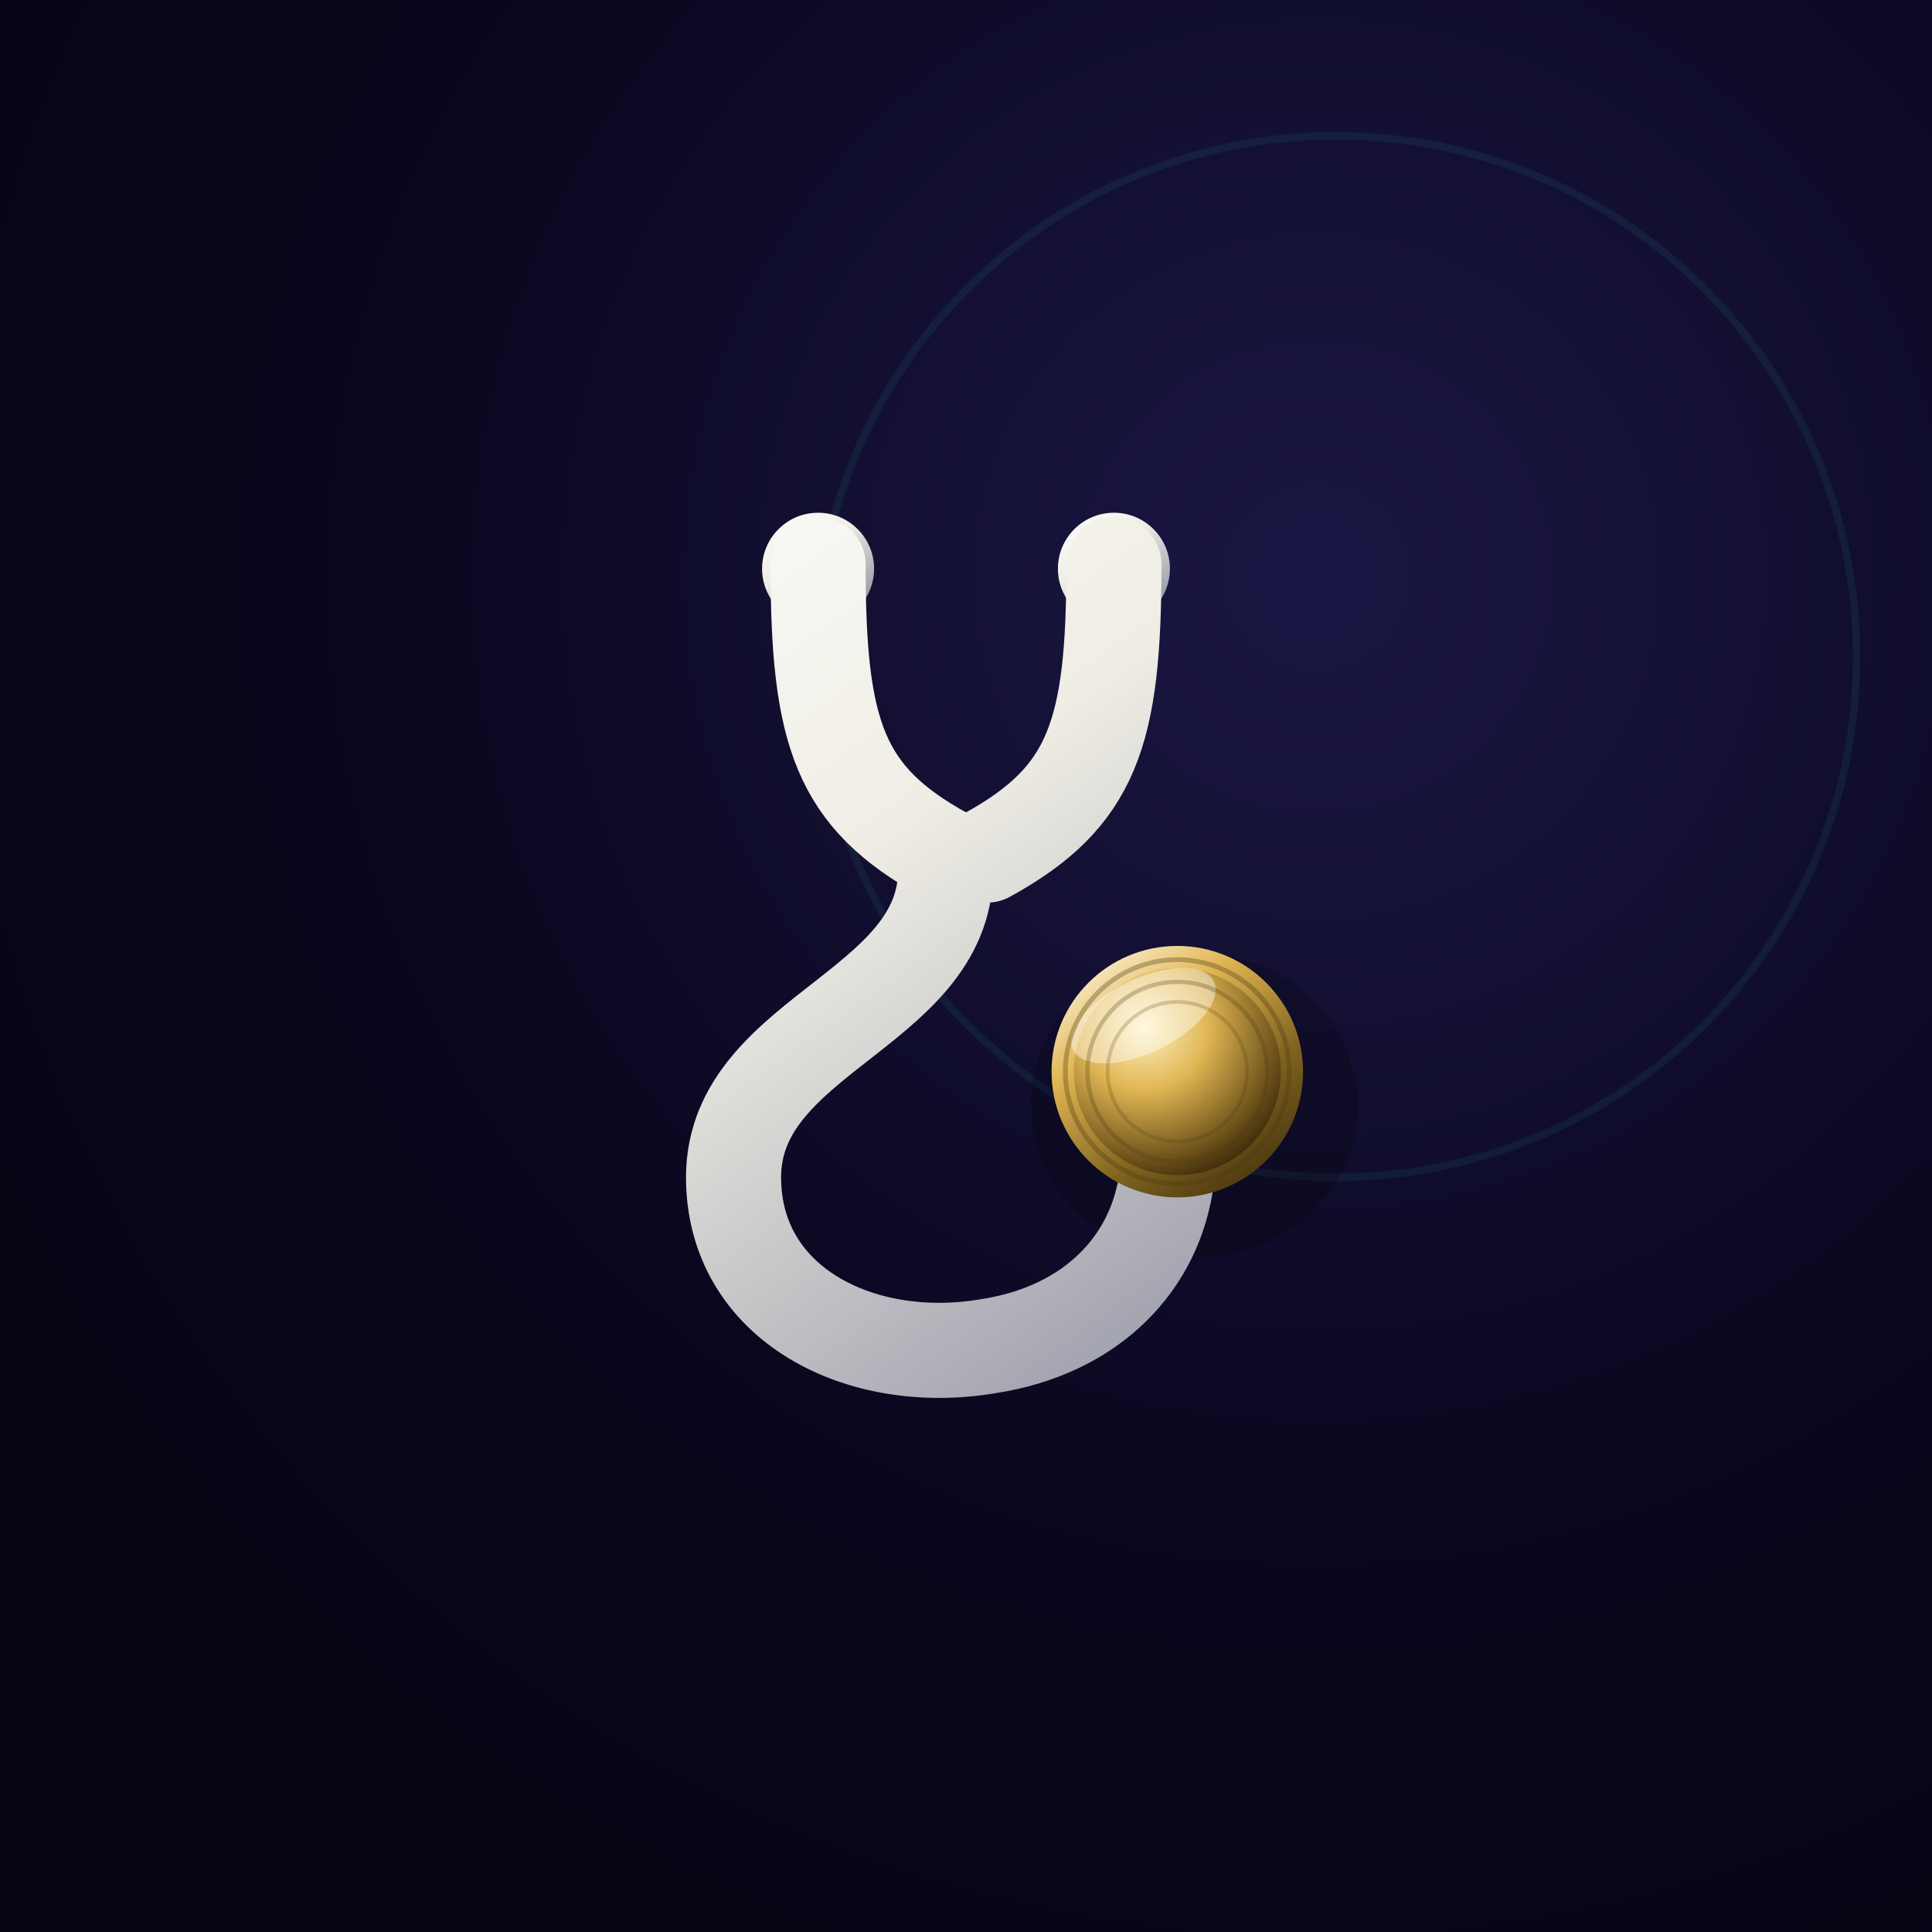
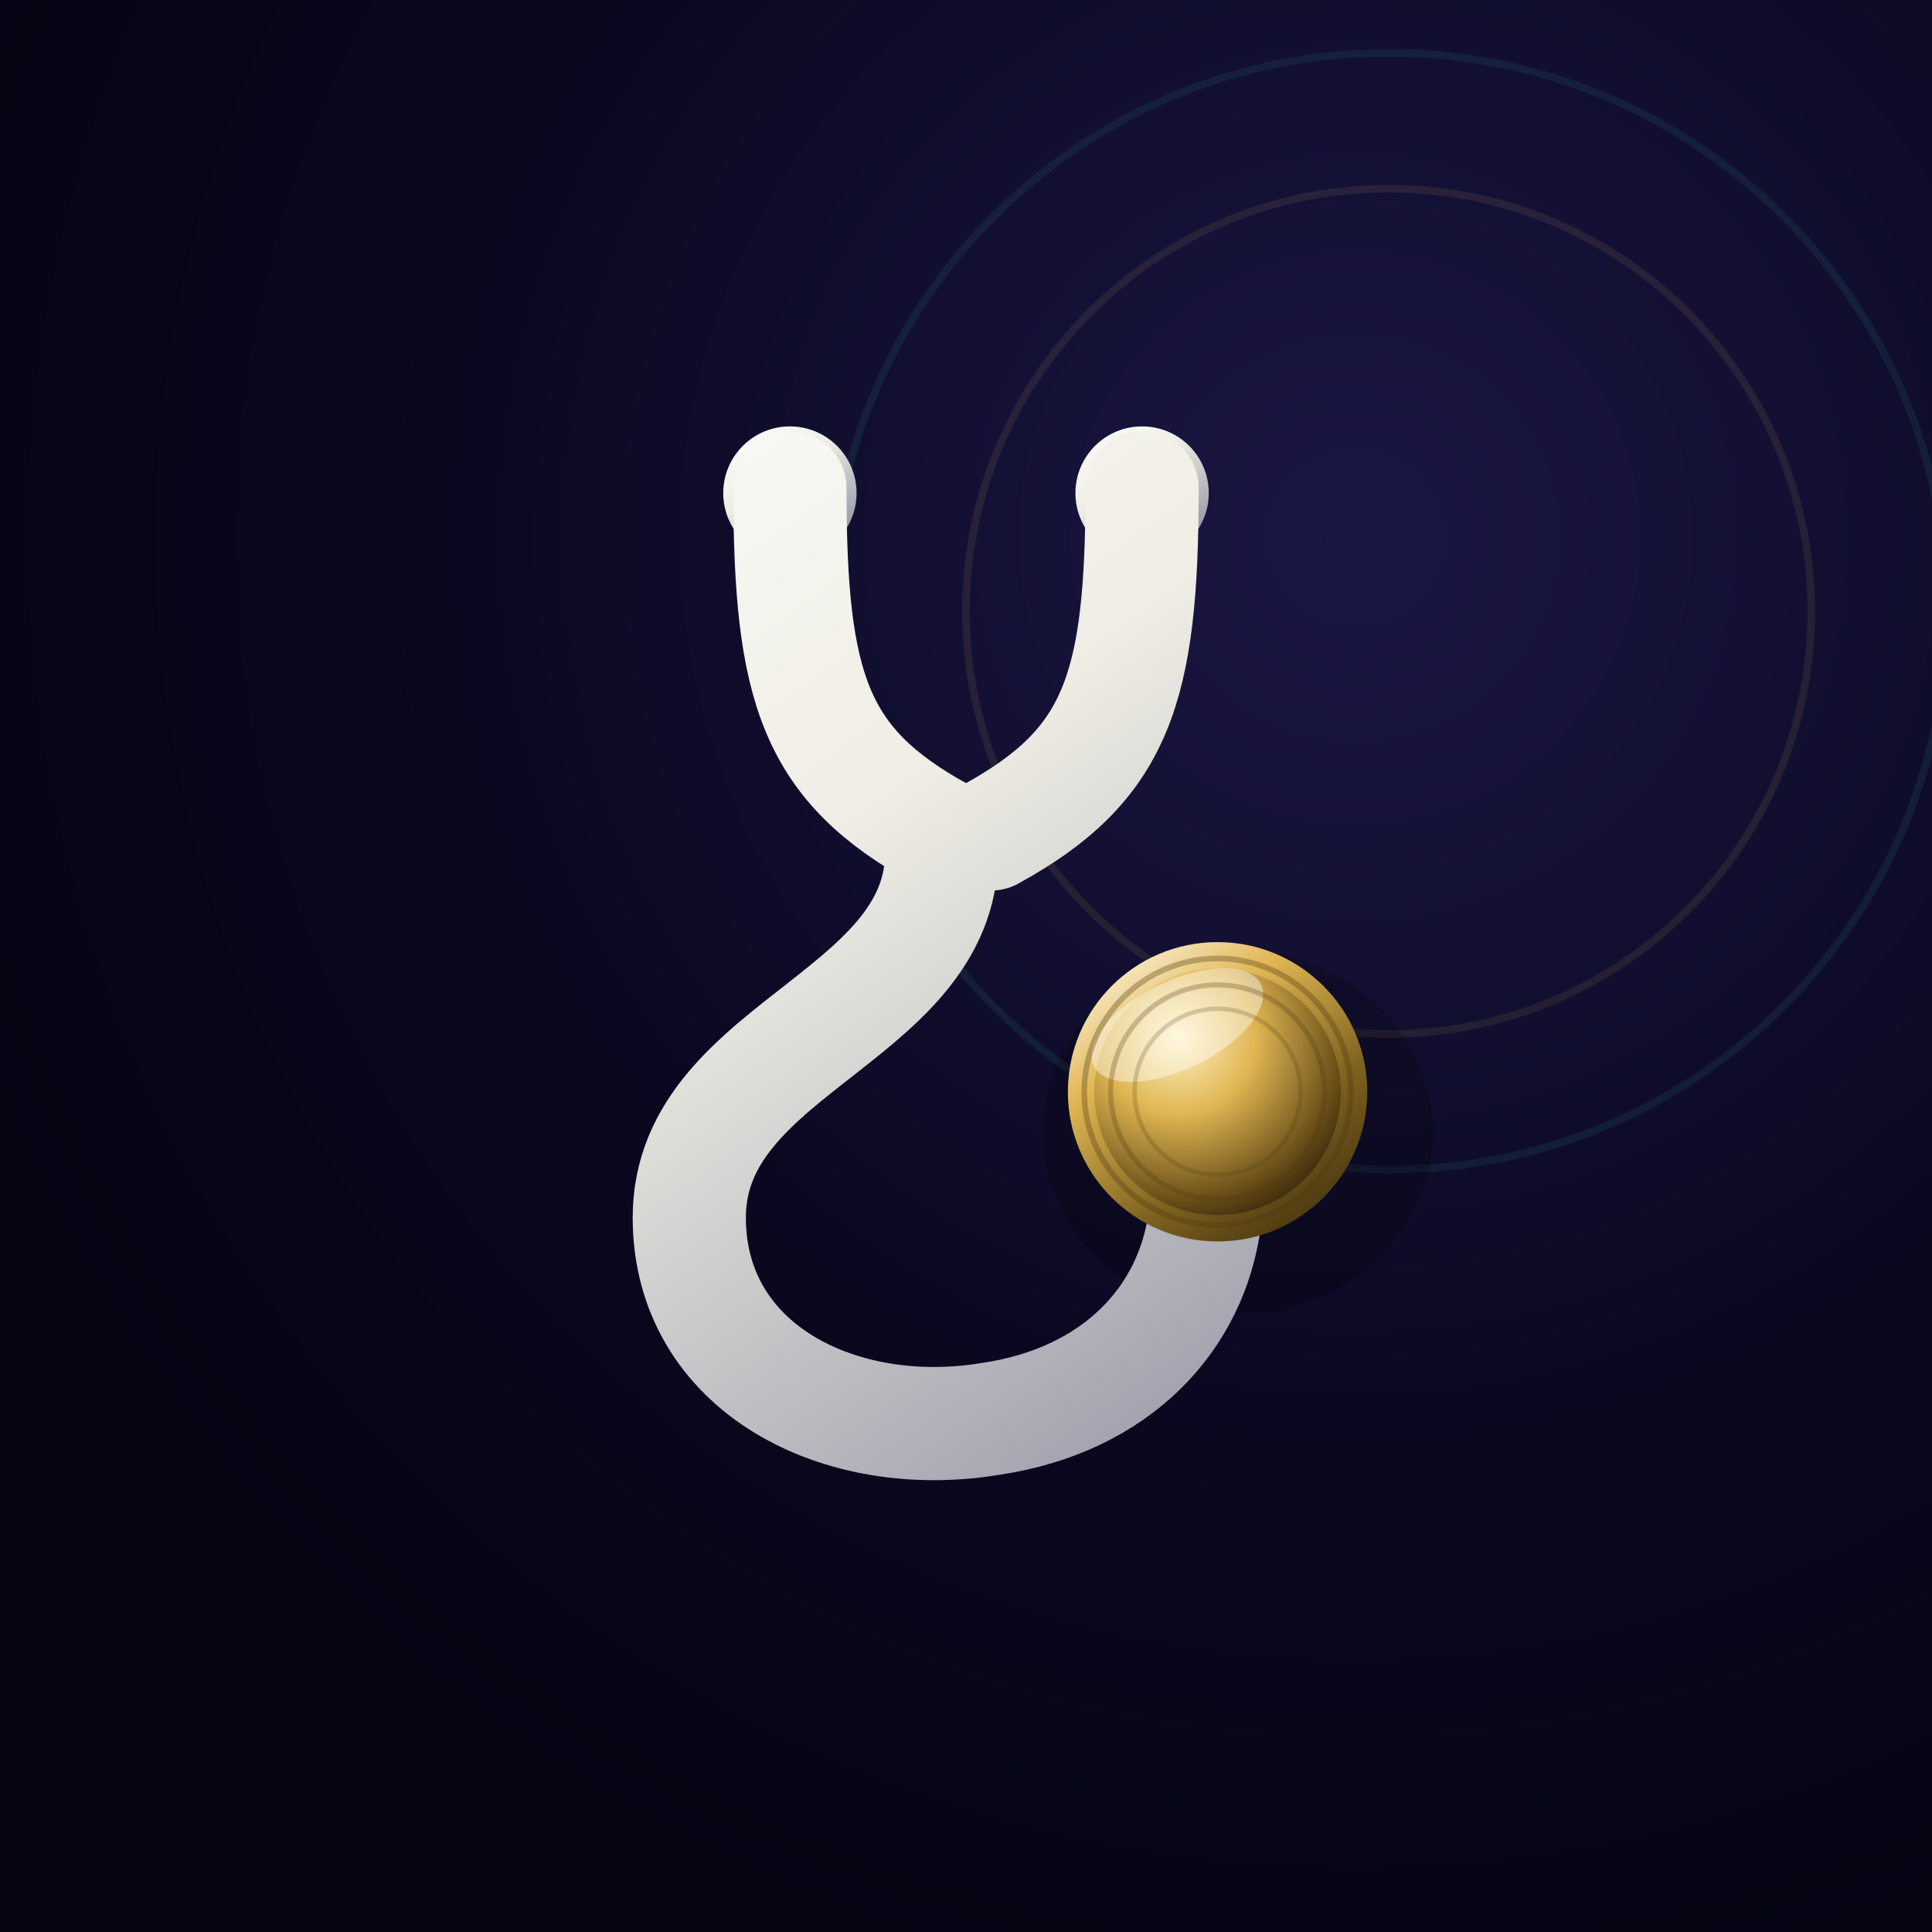
<svg xmlns="http://www.w3.org/2000/svg" viewBox="0 0 512 512" role="img" aria-labelledby="title description">
  <defs>
-     <radialGradient id="field" cx=".68" cy=".3" r=".8">
+     <radialGradient id="field" cx=".7" cy=".28" r=".78">
      <stop offset="0" stop-color="#1b1745" />
      <stop offset=".58" stop-color="#0a0820" />
      <stop offset="1" stop-color="#050412" />
    </radialGradient>
    <linearGradient id="tube" x1="0" y1="0" x2=".72" y2="1">
      <stop offset="0" stop-color="#ffffff" />
      <stop offset=".44" stop-color="#efede4" />
      <stop offset="1" stop-color="#8f91a2" />
    </linearGradient>
    <linearGradient id="bezel" x1=".14" y1="0" x2=".86" y2="1">
      <stop offset="0" stop-color="#fff8e4" />
      <stop offset=".3" stop-color="#e0b653" />
      <stop offset=".66" stop-color="#80631f" />
      <stop offset="1" stop-color="#3f2e0d" />
    </linearGradient>
    <radialGradient id="disc" cx=".34" cy=".28" r=".82">
      <stop offset="0" stop-color="#fff3c6" />
      <stop offset=".38" stop-color="#e0b653" />
      <stop offset=".8" stop-color="#6a4f18" />
      <stop offset="1" stop-color="#2f2108" />
    </radialGradient>
    <mask id="tube-mask" maskUnits="userSpaceOnUse" x="0" y="0" width="96" height="96">
      <g fill="none" stroke="#fff" stroke-width="9" stroke-linecap="round">
        <path d="M34 10 C34 26 36 32 46 37.5 C47.5 52 26 54 26 68 C26 80 38 86 50 84 C60 82.5 66 76 67 68" />
        <path d="M62 10 C62 26 60 32 50 37.5" />
      </g>
    </mask>
  </defs>
  <rect width="512" height="512" fill="url(#field)" />
-   <circle cx="354" cy="174" r="138" fill="none" stroke="#45e6cf" stroke-opacity=".07" stroke-width="2" />
-   <g transform="translate(121.6 121.6) scale(2.8)">
+   <circle cx="368" cy="162" r="148" fill="none" stroke="#45e6cf" stroke-opacity=".08" stroke-width="2" />
+   <circle cx="368" cy="162" r="112" fill="none" stroke="#e0b653" stroke-opacity=".1" stroke-width="2" />
+   <g transform="translate(96 96) scale(3.333333)">
    <ellipse cx="69.6" cy="61.2" rx="15.5" ry="14.5" fill="#000" opacity=".2" />
    <circle cx="34" cy="10.4" r="5.3" fill="url(#tube)" />
    <circle cx="62" cy="10.4" r="5.3" fill="url(#tube)" />
    <g mask="url(#tube-mask)">
      <rect width="96" height="96" fill="url(#tube)" />
    </g>
    <circle cx="68" cy="58" r="11.9" fill="url(#bezel)" />
    <circle cx="68" cy="58" r="9.8" fill="url(#disc)" />
    <ellipse cx="64.8" cy="52.7" rx="7.4" ry="3.5" transform="rotate(-26 64.8 52.7)" fill="#fff" opacity=".42" />
    <g fill="none" stroke="#4e390f">
      <circle cx="68" cy="58" r="10.6" stroke-width=".45" opacity=".34" />
      <circle cx="68" cy="58" r="8.5" stroke-width=".4" opacity=".28" />
      <circle cx="68" cy="58" r="6.6" stroke-width=".35" opacity=".22" />
    </g>
  </g>
</svg>
